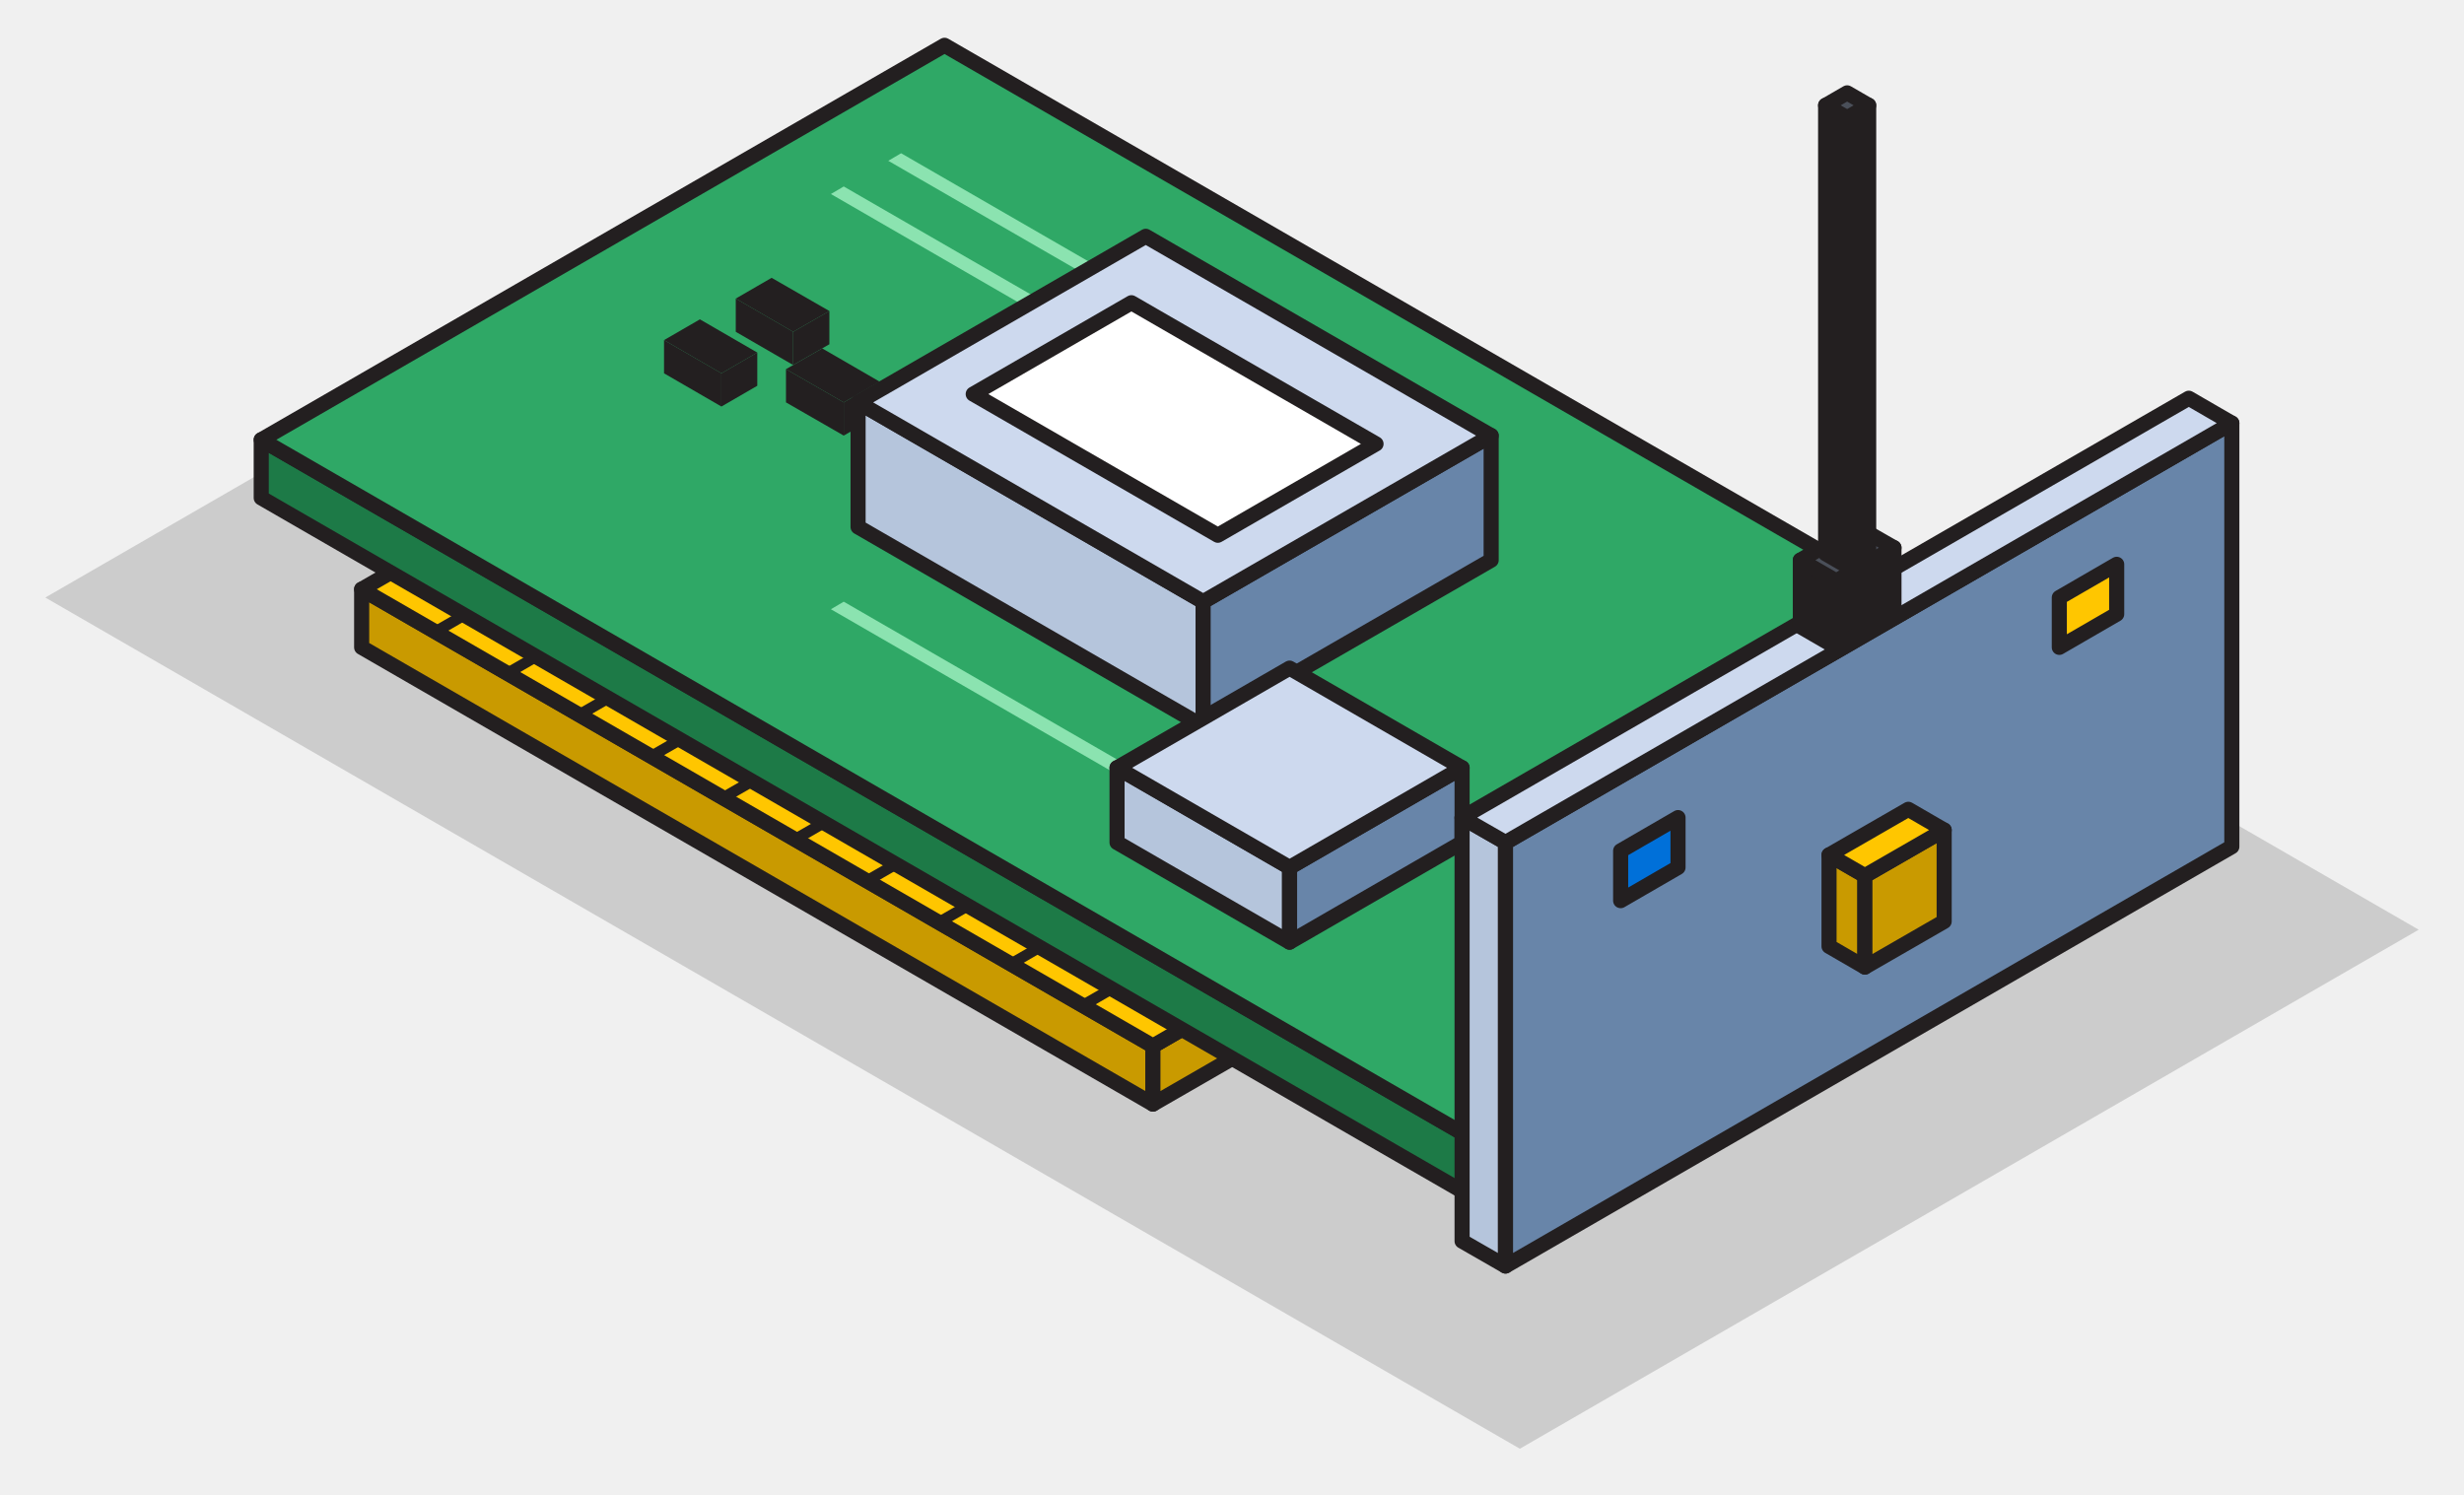
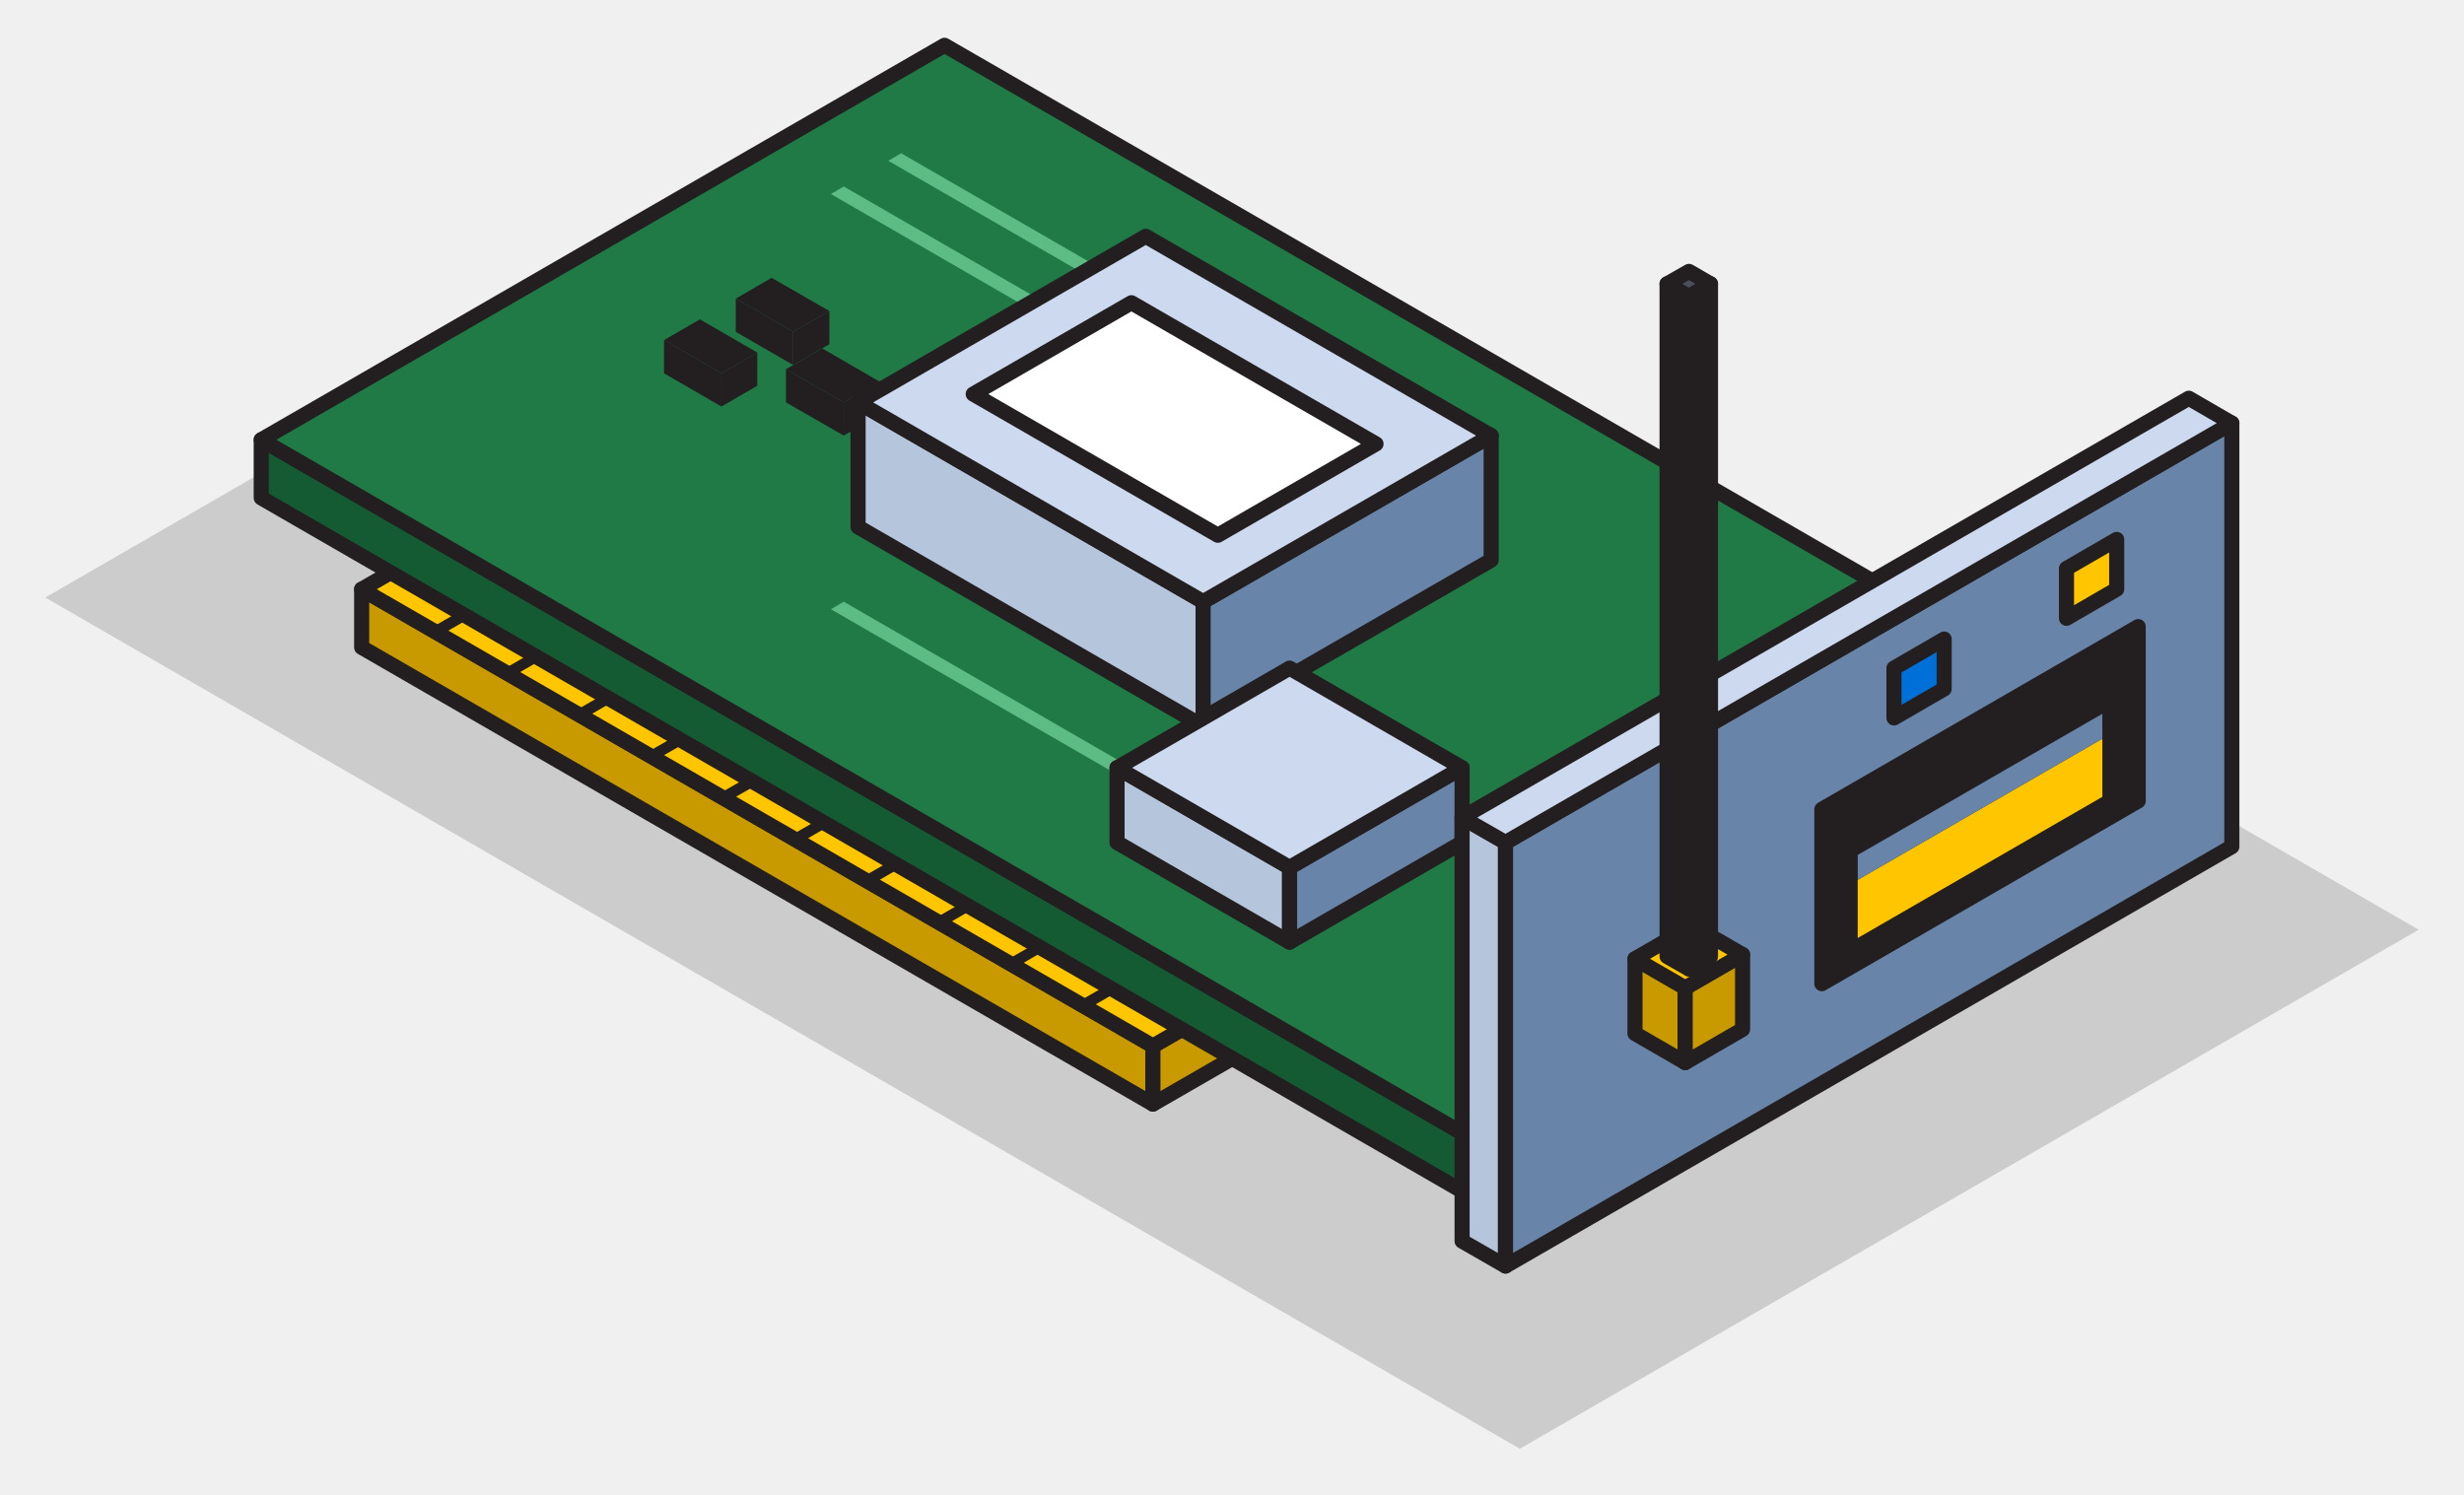
<svg xmlns="http://www.w3.org/2000/svg" version="1.1" id="Layer_1" x="0px" y="0px" width="652.7px" height="395.8px" viewBox="0 0 652.7 395.8" xml:space="preserve">
  <polygon fill="#000000" opacity="0.15" points="250.2,20.8 640.7,246.3 402.6,383.8 12.0,158.3" />
  <polygon fill="#C99A00" stroke="#231F20" stroke-width="4" stroke-linejoin="round" stroke-miterlimit="10" points="95.8,156.1 305.4,277.1 305.4,292.5 95.8,171.5" />
  <polygon fill="#C99A00" stroke="#231F20" stroke-width="4" stroke-linejoin="round" stroke-miterlimit="10" points="326.4,265.0 305.4,277.1 305.4,292.5 326.4,280.4" />
  <polygon fill="#FFC600" stroke="#231F20" stroke-width="4" stroke-linejoin="round" stroke-miterlimit="10" points="116.8,144.0 326.4,265.0 305.4,277.1 95.8,156.1" />
  <polygon fill="#231F20" points="133.9,155.0 136.8,156.6 116.8,168.2 113.9,166.5" />
  <polygon fill="#231F20" points="153.0,166.0 155.8,167.6 135.8,179.2 133.0,177.5" />
  <polygon fill="#231F20" points="172.0,177.0 174.9,178.7 154.9,190.2 152.0,188.5" />
  <polygon fill="#231F20" points="191.1,188.0 194.0,189.7 173.9,201.2 171.1,199.5" />
  <polygon fill="#231F20" points="210.1,199.0 213.0,200.7 193.0,212.2 190.1,210.5" />
  <polygon fill="#231F20" points="229.2,210.0 232.1,211.6 212.1,223.2 209.2,221.5" />
  <polygon fill="#231F20" points="248.3,221.0 251.1,222.6 231.1,234.2 228.2,232.5" />
  <polygon fill="#231F20" points="267.3,232.0 270.2,233.6 250.2,245.2 247.3,243.5" />
  <polygon fill="#231F20" points="286.4,243.0 289.2,244.6 269.2,256.2 266.4,254.5" />
  <polygon fill="#231F20" points="305.4,254.0 308.3,255.6 288.3,267.2 285.4,265.5" />
  <polygon fill="#231F20" points="324.5,265.0 327.3,266.6 307.3,278.2 304.5,276.5" />
-   <polygon fill="#1D7A47" stroke="#231F20" stroke-width="4" stroke-linejoin="round" stroke-miterlimit="10" points="69.2,116.5 393.1,303.5 393.1,318.9 69.2,131.9" />
-   <polygon fill="#16623A" stroke="#231F20" stroke-width="4" stroke-linejoin="round" stroke-miterlimit="10" points="574.1,199.0 393.1,303.5 393.1,318.9 574.1,214.4" />
-   <polygon fill="#2FA866" stroke="#231F20" stroke-width="4" stroke-linejoin="round" stroke-miterlimit="10" points="250.2,12.0 574.1,199.0 393.1,303.5 69.2,116.5" />
-   <polygon fill="#8BE3B0" points="238.7,40.6 307.3,80.2 303.9,82.2 235.3,42.6" />
-   <polygon fill="#8BE3B0" points="223.5,49.4 292.1,89.0 288.6,91.0 220.1,51.4" />
-   <polygon fill="#8BE3B0" points="223.5,159.4 299.7,203.4 296.3,205.4 220.1,161.4" />
+   <polygon fill="#145A32" stroke="#231F20" stroke-width="4" stroke-linejoin="round" stroke-miterlimit="10" points="69.2,116.5 393.1,303.5 393.1,318.9 69.2,131.9" />
+   <polygon fill="#0E4727" stroke="#231F20" stroke-width="4" stroke-linejoin="round" stroke-miterlimit="10" points="574.1,199.0 393.1,303.5 393.1,318.9 574.1,214.4" />
+   <polygon fill="#1F7A45" stroke="#231F20" stroke-width="4" stroke-linejoin="round" stroke-miterlimit="10" points="250.2,12.0 574.1,199.0 393.1,303.5 69.2,116.5" />
+   <polygon fill="#5DBB84" points="238.7,40.6 307.3,80.2 303.9,82.2 235.3,42.6" />
+   <polygon fill="#5DBB84" points="223.5,49.4 292.1,89.0 288.6,91.0 220.1,51.4" />
+   <polygon fill="#5DBB84" points="223.5,159.4 299.7,203.4 296.3,205.4 220.1,161.4" />
  <polygon fill="#231F20" points="194.9,79.1 210.1,87.9 210.1,96.7 194.9,87.9" />
  <polygon fill="#231F20" points="219.7,82.4 210.1,87.9 210.1,96.7 219.7,91.2" />
  <polygon fill="#231F20" points="204.4,73.6 219.7,82.4 210.1,87.9 194.9,79.1" />
  <polygon fill="#231F20" points="175.9,90.1 191.1,98.9 191.1,107.7 175.9,98.9" />
  <polygon fill="#231F20" points="200.6,93.4 191.1,98.9 191.1,107.7 200.6,102.2" />
  <polygon fill="#231F20" points="185.4,84.6 200.6,93.4 191.1,98.9 175.9,90.1" />
  <polygon fill="#231F20" points="208.2,97.8 223.5,106.6 223.5,115.4 208.2,106.6" />
  <polygon fill="#231F20" points="233.0,101.1 223.5,106.6 223.5,115.4 233.0,109.9" />
  <polygon fill="#231F20" points="217.8,92.3 233.0,101.1 223.5,106.6 208.2,97.8" />
  <polygon fill="#B5C5DC" stroke="#231F20" stroke-width="4" stroke-linejoin="round" stroke-miterlimit="10" points="227.3,106.6 318.7,159.4 318.7,192.4 227.3,139.6" />
  <polygon fill="#6885A9" stroke="#231F20" stroke-width="4" stroke-linejoin="round" stroke-miterlimit="10" points="395.0,115.4 318.7,159.4 318.7,192.4 395.0,148.4" />
  <polygon fill="#CDD9EE" stroke="#231F20" stroke-width="4" stroke-linejoin="round" stroke-miterlimit="10" points="303.5,62.6 395.0,115.4 318.7,159.4 227.3,106.6" />
  <polygon fill="#FFFFFF" stroke="#231F20" stroke-width="4" stroke-linejoin="round" stroke-miterlimit="10" points="299.7,80.2 364.5,117.6 322.6,141.8 257.8,104.4" />
  <polygon fill="#B5C5DC" stroke="#231F20" stroke-width="4" stroke-linejoin="round" stroke-miterlimit="10" points="295.9,203.4 341.6,229.8 341.6,249.6 295.9,223.2" />
  <polygon fill="#6885A9" stroke="#231F20" stroke-width="4" stroke-linejoin="round" stroke-miterlimit="10" points="387.3,203.4 341.6,229.8 341.6,249.6 387.3,223.2" />
  <polygon fill="#CDD9EE" stroke="#231F20" stroke-width="4" stroke-linejoin="round" stroke-miterlimit="10" points="341.6,177.0 387.3,203.4 341.6,229.8 295.9,203.4" />
  <polygon fill="#B5C5DC" stroke="#231F20" stroke-width="4" stroke-linejoin="round" stroke-miterlimit="10" points="387.3,216.6 398.8,223.2 398.8,335.4 387.3,328.8" />
  <polygon fill="#6885A9" stroke="#231F20" stroke-width="4" stroke-linejoin="round" stroke-miterlimit="10" points="591.2,112.1 398.8,223.2 398.8,335.4 591.2,224.3" />
  <polygon fill="#CDD9EE" stroke="#231F20" stroke-width="4" stroke-linejoin="round" stroke-miterlimit="10" points="579.8,105.5 591.2,112.1 398.8,223.2 387.3,216.6" />
-   <polygon fill="#FFC600" stroke="#231F20" stroke-width="4" stroke-linejoin="round" stroke-miterlimit="10" points="560.7,149.5 545.5,158.3 545.5,171.5 560.7,162.7" />
-   <polygon fill="#0070D9" stroke="#231F20" stroke-width="4" stroke-linejoin="round" stroke-miterlimit="10" points="444.5,216.6 429.3,225.4 429.3,238.6 444.5,229.8" />
-   <polygon fill="#C99A00" stroke="#231F20" stroke-width="4" stroke-linejoin="round" stroke-miterlimit="10" points="484.5,226.5 494.0,232.0 494.0,256.2 484.5,250.7" />
-   <polygon fill="#C99A00" stroke="#231F20" stroke-width="4" stroke-linejoin="round" stroke-miterlimit="10" points="515.0,219.9 494.0,232.0 494.0,256.2 515.0,244.1" />
-   <polygon fill="#FFC600" stroke="#231F20" stroke-width="4" stroke-linejoin="round" stroke-miterlimit="10" points="505.5,214.4 515.0,219.9 494.0,232.0 484.5,226.5" />
-   <polygon fill="#231F20" stroke="#231F20" stroke-width="4" stroke-linejoin="round" stroke-miterlimit="10" points="476.9,148.4 486.4,153.9 486.4,171.5 476.9,166.0" />
-   <polygon fill="#231F20" stroke="#231F20" stroke-width="4" stroke-linejoin="round" stroke-miterlimit="10" points="501.7,145.1 486.4,153.9 486.4,171.5 501.7,162.7" />
-   <polygon fill="#4A4F59" stroke="#231F20" stroke-width="4" stroke-linejoin="round" stroke-miterlimit="10" points="492.1,139.6 501.7,145.1 486.4,153.9 476.9,148.4" />
-   <polygon fill="#231F20" stroke="#231F20" stroke-width="4" stroke-linejoin="round" stroke-miterlimit="10" points="483.6,27.9 489.3,31.2 489.3,150.0 483.6,146.7" />
-   <polygon fill="#231F20" stroke="#231F20" stroke-width="4" stroke-linejoin="round" stroke-miterlimit="10" points="495.0,27.9 489.3,31.2 489.3,150.0 495.0,146.7" />
-   <polygon fill="#4A4F59" stroke="#231F20" stroke-width="4" stroke-linejoin="round" stroke-miterlimit="10" points="489.3,24.6 495.0,27.9 489.3,31.2 483.6,27.9" />
+   <polygon fill="#231F20" stroke="#231F20" stroke-width="4" stroke-linejoin="round" stroke-miterlimit="10" points="566.4,166.0 482.6,214.4 482.6,260.6 566.4,212.2" />
+   <polygon fill="#FFC600" points="556.9,195.7 492.1,233.1 492.1,248.5 556.9,211.1" />
+   <polygon fill="#6885A9" points="556.9,189.1 492.1,226.5 492.1,233.1 556.9,195.7" />
+   <polygon fill="#FFC600" stroke="#231F20" stroke-width="4" stroke-linejoin="round" stroke-miterlimit="10" points="560.7,142.9 547.4,150.6 547.4,163.8 560.7,156.1" />
+   <polygon fill="#0070D9" stroke="#231F20" stroke-width="4" stroke-linejoin="round" stroke-miterlimit="10" points="515.0,169.3 501.7,177.0 501.7,190.2 515.0,182.5" />
+   <polygon fill="#C99A00" stroke="#231F20" stroke-width="4" stroke-linejoin="round" stroke-miterlimit="10" points="433.1,254.0 446.4,261.7 446.4,281.5 433.1,273.8" />
+   <polygon fill="#C99A00" stroke="#231F20" stroke-width="4" stroke-linejoin="round" stroke-miterlimit="10" points="461.6,252.9 446.4,261.7 446.4,281.5 461.6,272.7" />
+   <polygon fill="#FFC600" stroke="#231F20" stroke-width="4" stroke-linejoin="round" stroke-miterlimit="10" points="448.3,245.2 461.6,252.9 446.4,261.7 433.1,254.0" />
+   <polygon fill="#231F20" stroke="#231F20" stroke-width="4" stroke-linejoin="round" stroke-miterlimit="10" points="441.6,75.2 447.4,78.5 447.4,256.7 441.6,253.4" />
+   <polygon fill="#231F20" stroke="#231F20" stroke-width="4" stroke-linejoin="round" stroke-miterlimit="10" points="453.1,75.2 447.4,78.5 447.4,256.7 453.1,253.4" />
+   <polygon fill="#4A4F59" stroke="#231F20" stroke-width="4" stroke-linejoin="round" stroke-miterlimit="10" points="447.4,71.9 453.1,75.2 447.4,78.5 441.6,75.2" />
</svg>
